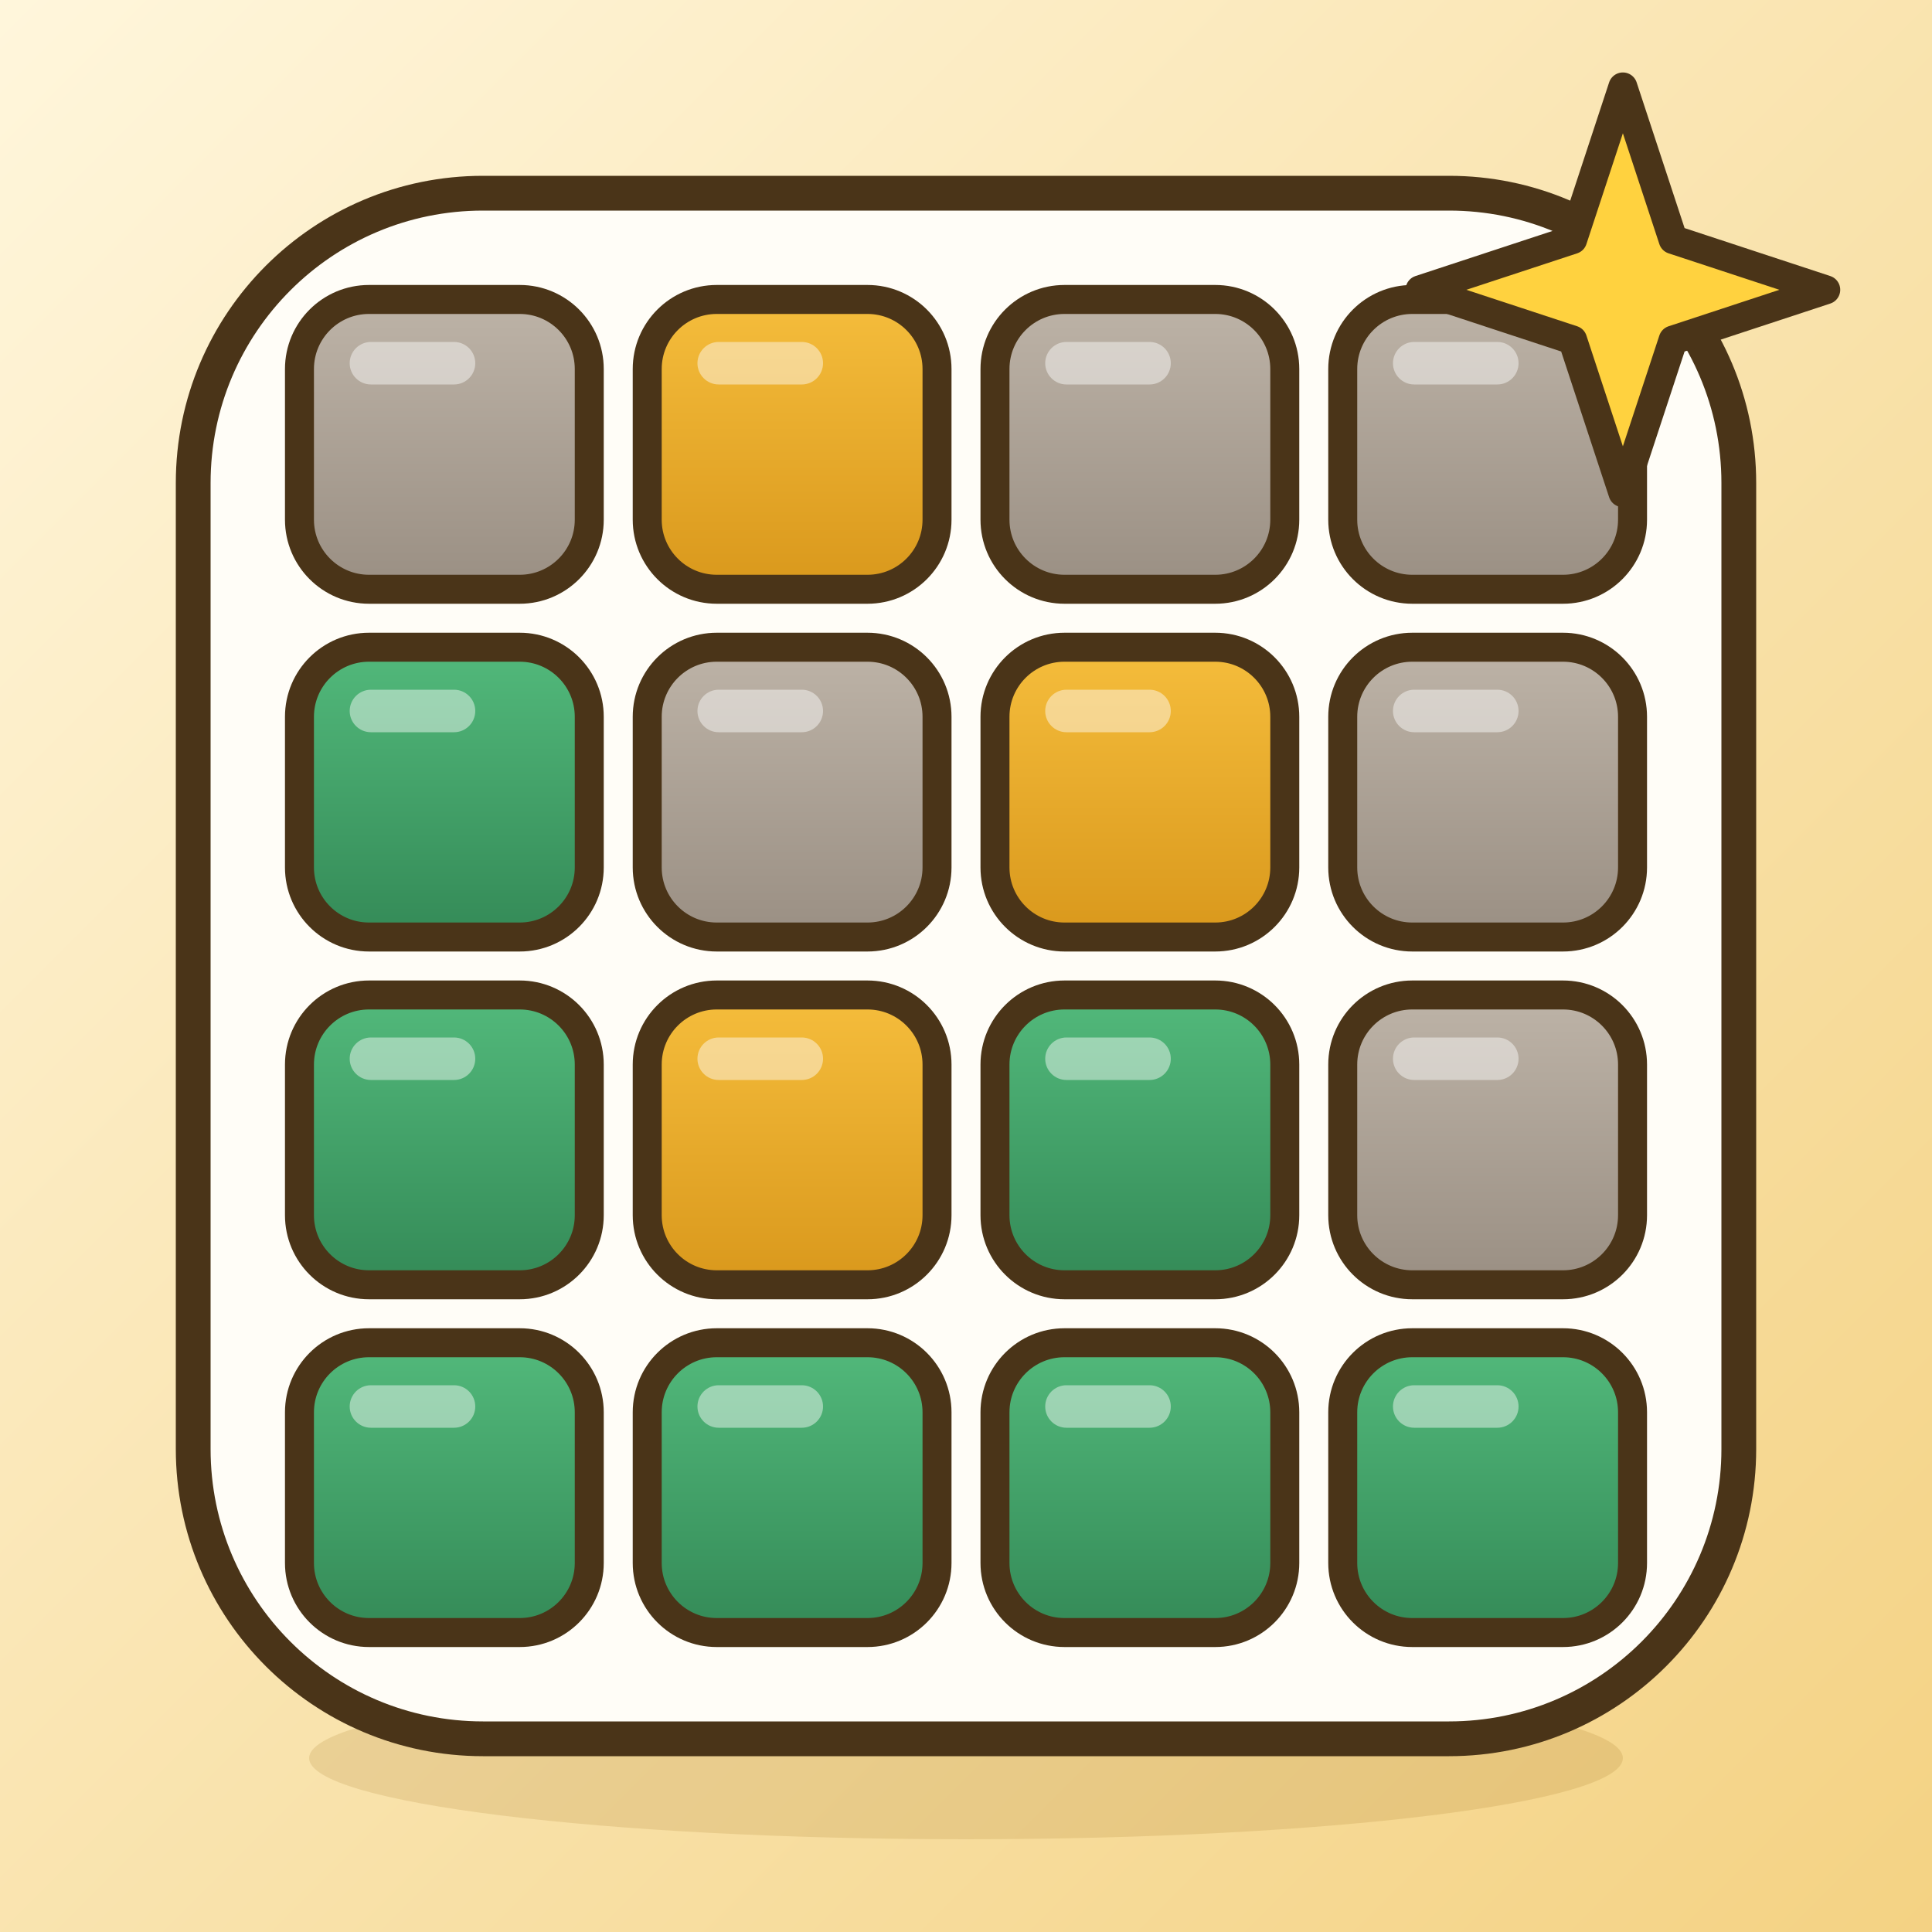
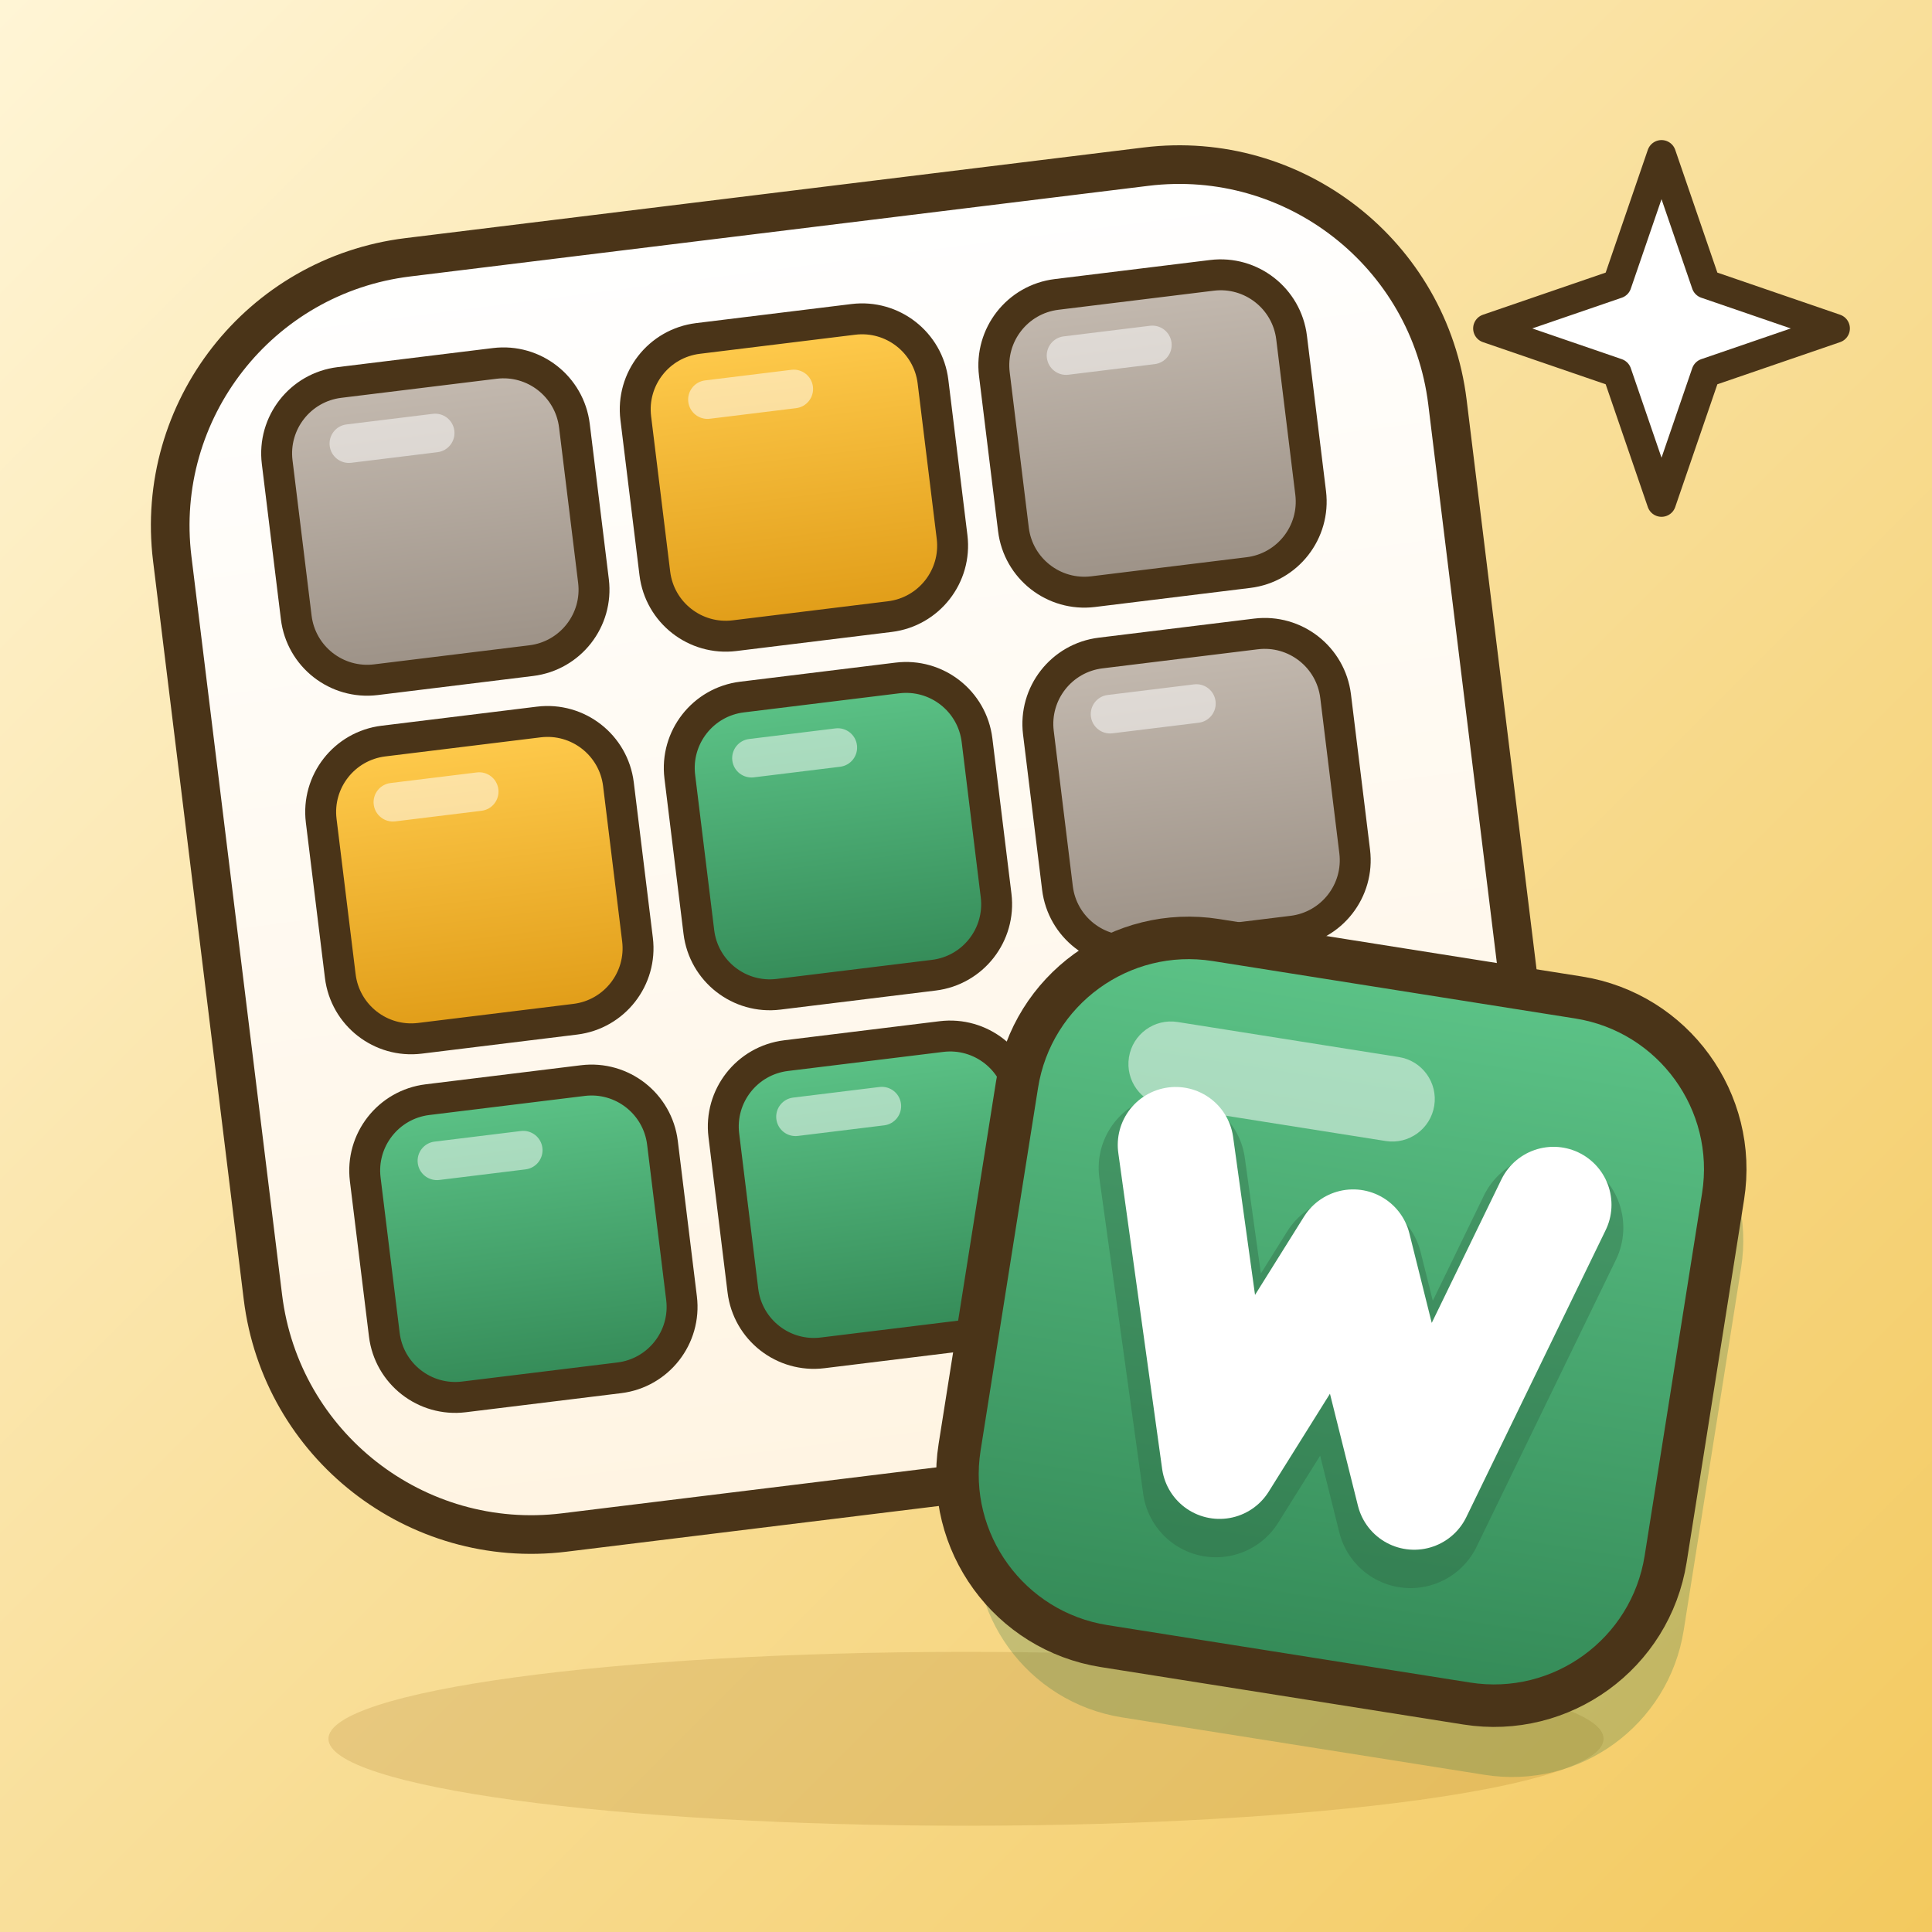
<svg xmlns="http://www.w3.org/2000/svg" viewBox="0 0 100 100">
  <defs>
    <linearGradient id="b" x1="0" y1="0" x2="1" y2="1">
-       <stop offset="0" stop-color="#fff6dc" />
-       <stop offset="1" stop-color="#f4d283" />
+       <stop offset="0" stop-color="#fff5d6" />
+       <stop offset="1" stop-color="#f3c95e" />
    </linearGradient>
    <linearGradient id="g" x1="0" y1="0" x2="0" y2="1">
-       <stop offset="0" stop-color="#52b97b" />
+       <stop offset="0" stop-color="#5cc387" />
      <stop offset="1" stop-color="#348a57" />
    </linearGradient>
    <linearGradient id="y" x1="0" y1="0" x2="0" y2="1">
-       <stop offset="0" stop-color="#f5bd3c" />
-       <stop offset="1" stop-color="#d9981c" />
+       <stop offset="0" stop-color="#ffcb4d" />
+       <stop offset="1" stop-color="#e09c17" />
    </linearGradient>
    <linearGradient id="a" x1="0" y1="0" x2="0" y2="1">
-       <stop offset="0" stop-color="#bdb3a7" />
-       <stop offset="1" stop-color="#9a8f83" />
+       <stop offset="0" stop-color="#c4bab0" />
+       <stop offset="1" stop-color="#9c9186" />
+     </linearGradient>
+     <linearGradient id="w" x1="0" y1="0" x2="0" y2="1">
+       <stop offset="0" stop-color="#ffffff" />
+       <stop offset="1" stop-color="#fff4e2" />
    </linearGradient>
  </defs>
  <rect width="100" height="100" fill="url(#b)" />
-   <ellipse cx="50" cy="91" rx="34" ry="4.2" fill="#8a5a00" opacity=".14" />
-   <rect x="10" y="10" width="80" height="80" rx="15" fill="#fffdf7" stroke="#4a3418" stroke-width="1.8" />
-   <g stroke="#4a3418" stroke-width="1.5">
-     <rect x="15.5" y="15.5" width="15" height="15" rx="3.6" fill="url(#a)" />
-     <rect x="33.5" y="15.5" width="15" height="15" rx="3.6" fill="url(#y)" />
-     <rect x="51.5" y="15.5" width="15" height="15" rx="3.6" fill="url(#a)" />
-     <rect x="69.5" y="15.5" width="15" height="15" rx="3.6" fill="url(#a)" />
-     <rect x="15.5" y="33.5" width="15" height="15" rx="3.6" fill="url(#g)" />
-     <rect x="33.5" y="33.5" width="15" height="15" rx="3.6" fill="url(#a)" />
-     <rect x="51.5" y="33.5" width="15" height="15" rx="3.6" fill="url(#y)" />
-     <rect x="69.5" y="33.5" width="15" height="15" rx="3.6" fill="url(#a)" />
-     <rect x="15.5" y="51.5" width="15" height="15" rx="3.6" fill="url(#g)" />
-     <rect x="33.5" y="51.5" width="15" height="15" rx="3.6" fill="url(#y)" />
-     <rect x="51.5" y="51.5" width="15" height="15" rx="3.6" fill="url(#g)" />
-     <rect x="69.5" y="51.5" width="15" height="15" rx="3.6" fill="url(#a)" />
-     <rect x="15.5" y="69.5" width="15" height="15" rx="3.6" fill="url(#g)" />
-     <rect x="33.5" y="69.5" width="15" height="15" rx="3.6" fill="url(#g)" />
-     <rect x="51.5" y="69.5" width="15" height="15" rx="3.6" fill="url(#g)" />
-     <rect x="69.5" y="69.5" width="15" height="15" rx="3.6" fill="url(#g)" />
+   <ellipse cx="50" cy="90" rx="33" ry="4.5" fill="#8a5a00" opacity=".16" />
+   <g transform="rotate(-7 42 44)">
+     <rect x="11" y="11" width="66.5" height="66.5" rx="14" fill="url(#w)" stroke="#4a3418" stroke-width="2" />
+     <rect x="17.0" y="17.0" width="15.5" height="15.5" rx="3.7" fill="url(#a)" stroke="#4a3418" stroke-width="1.6" />
+     <rect x="19.8" y="19.2" width="6.5" height="2.0" rx="1.0" fill="#fff" opacity=".5" />
+     <rect x="35.7" y="17.0" width="15.5" height="15.5" rx="3.7" fill="url(#y)" stroke="#4a3418" stroke-width="1.6" />
+     <rect x="38.5" y="19.2" width="6.5" height="2.0" rx="1.0" fill="#fff" opacity=".5" />
+     <rect x="54.4" y="17.0" width="15.5" height="15.5" rx="3.7" fill="url(#a)" stroke="#4a3418" stroke-width="1.6" />
+     <rect x="57.2" y="19.2" width="6.5" height="2.0" rx="1.0" fill="#fff" opacity=".5" />
+     <rect x="17.0" y="35.7" width="15.5" height="15.5" rx="3.7" fill="url(#y)" stroke="#4a3418" stroke-width="1.6" />
+     <rect x="19.8" y="37.9" width="6.5" height="2.0" rx="1.0" fill="#fff" opacity=".5" />
+     <rect x="35.7" y="35.7" width="15.5" height="15.5" rx="3.7" fill="url(#g)" stroke="#4a3418" stroke-width="1.6" />
+     <rect x="38.5" y="37.9" width="6.5" height="2.0" rx="1.0" fill="#fff" opacity=".5" />
+     <rect x="54.4" y="35.7" width="15.5" height="15.5" rx="3.7" fill="url(#a)" stroke="#4a3418" stroke-width="1.6" />
+     <rect x="57.2" y="37.9" width="6.5" height="2.0" rx="1.0" fill="#fff" opacity=".5" />
+     <rect x="17.0" y="54.4" width="15.5" height="15.5" rx="3.7" fill="url(#g)" stroke="#4a3418" stroke-width="1.6" />
+     <rect x="19.8" y="56.6" width="6.5" height="2.0" rx="1.0" fill="#fff" opacity=".5" />
+     <rect x="35.7" y="54.4" width="15.5" height="15.5" rx="3.7" fill="url(#g)" stroke="#4a3418" stroke-width="1.6" />
+     <rect x="38.5" y="56.6" width="6.5" height="2.0" rx="1.0" fill="#fff" opacity=".5" />
+     <rect x="54.4" y="54.4" width="15.5" height="15.5" rx="3.7" fill="url(#g)" stroke="#4a3418" stroke-width="1.6" />
+     <rect x="57.2" y="56.6" width="6.5" height="2.0" rx="1.0" fill="#fff" opacity=".5" />
  </g>
-   <g fill="#ffffff" opacity=".45">
-     <rect x="18.1" y="17.7" width="6.5" height="2.2" rx="1.1" />
-     <rect x="36.1" y="17.7" width="6.5" height="2.2" rx="1.1" />
-     <rect x="54.1" y="17.7" width="6.5" height="2.2" rx="1.1" />
-     <rect x="72.1" y="17.7" width="6.5" height="2.2" rx="1.1" />
-     <rect x="18.1" y="35.7" width="6.5" height="2.2" rx="1.1" />
-     <rect x="36.1" y="35.7" width="6.5" height="2.2" rx="1.1" />
-     <rect x="54.1" y="35.7" width="6.5" height="2.2" rx="1.1" />
-     <rect x="72.1" y="35.7" width="6.5" height="2.2" rx="1.1" />
-     <rect x="18.1" y="53.7" width="6.5" height="2.2" rx="1.1" />
-     <rect x="36.1" y="53.7" width="6.5" height="2.2" rx="1.1" />
-     <rect x="54.1" y="53.7" width="6.5" height="2.2" rx="1.1" />
-     <rect x="72.1" y="53.7" width="6.5" height="2.2" rx="1.1" />
-     <rect x="18.1" y="71.7" width="6.5" height="2.2" rx="1.1" />
-     <rect x="36.1" y="71.7" width="6.5" height="2.2" rx="1.1" />
-     <rect x="54.1" y="71.7" width="6.5" height="2.2" rx="1.1" />
-     <rect x="72.1" y="71.7" width="6.5" height="2.2" rx="1.1" />
+   <g transform="rotate(9 70 68)">
+     <rect x="51" y="50" width="37" height="37" rx="9" fill="#2a6e45" opacity=".25" transform="translate(1.5 3.5)" />
+     <rect x="51" y="50" width="37" height="37" rx="9" fill="url(#g)" stroke="#4a3418" stroke-width="2.2" />
+     <rect x="56.5" y="54.5" width="16" height="4.4" rx="2.2" fill="#fff" opacity=".5" />
+     <path d="M59.6 60.8 L64.4 76.6 L69.5 64.6 L74.6 76.6 L79.4 60.8" fill="none" stroke="#2a5f3e" stroke-width="7.6" stroke-linecap="round" stroke-linejoin="round" opacity=".35" transform="translate(0 1.2)" />
+     <path d="M59.6 60.8 L64.4 76.6 L69.5 64.6 L74.6 76.6 L79.4 60.8" fill="none" stroke="#fff" stroke-width="6" stroke-linecap="round" stroke-linejoin="round" />
  </g>
-   <path d="M84 4.5 L86.6 12.4 L94.5 15 L86.6 17.6 L84 25.5 L81.4 17.6 L73.5 15 L81.4 12.4 Z" fill="#ffd23f" stroke="#4a3418" stroke-width="1.5" stroke-linejoin="round" />
+   <path d="M86 8 L88.3 14.7 L95 17 L88.3 19.3 L86 26 L83.7 19.3 L77 17 L83.7 14.7 Z" fill="#fff" stroke="#4a3418" stroke-width="1.5" stroke-linejoin="round" />
</svg>
